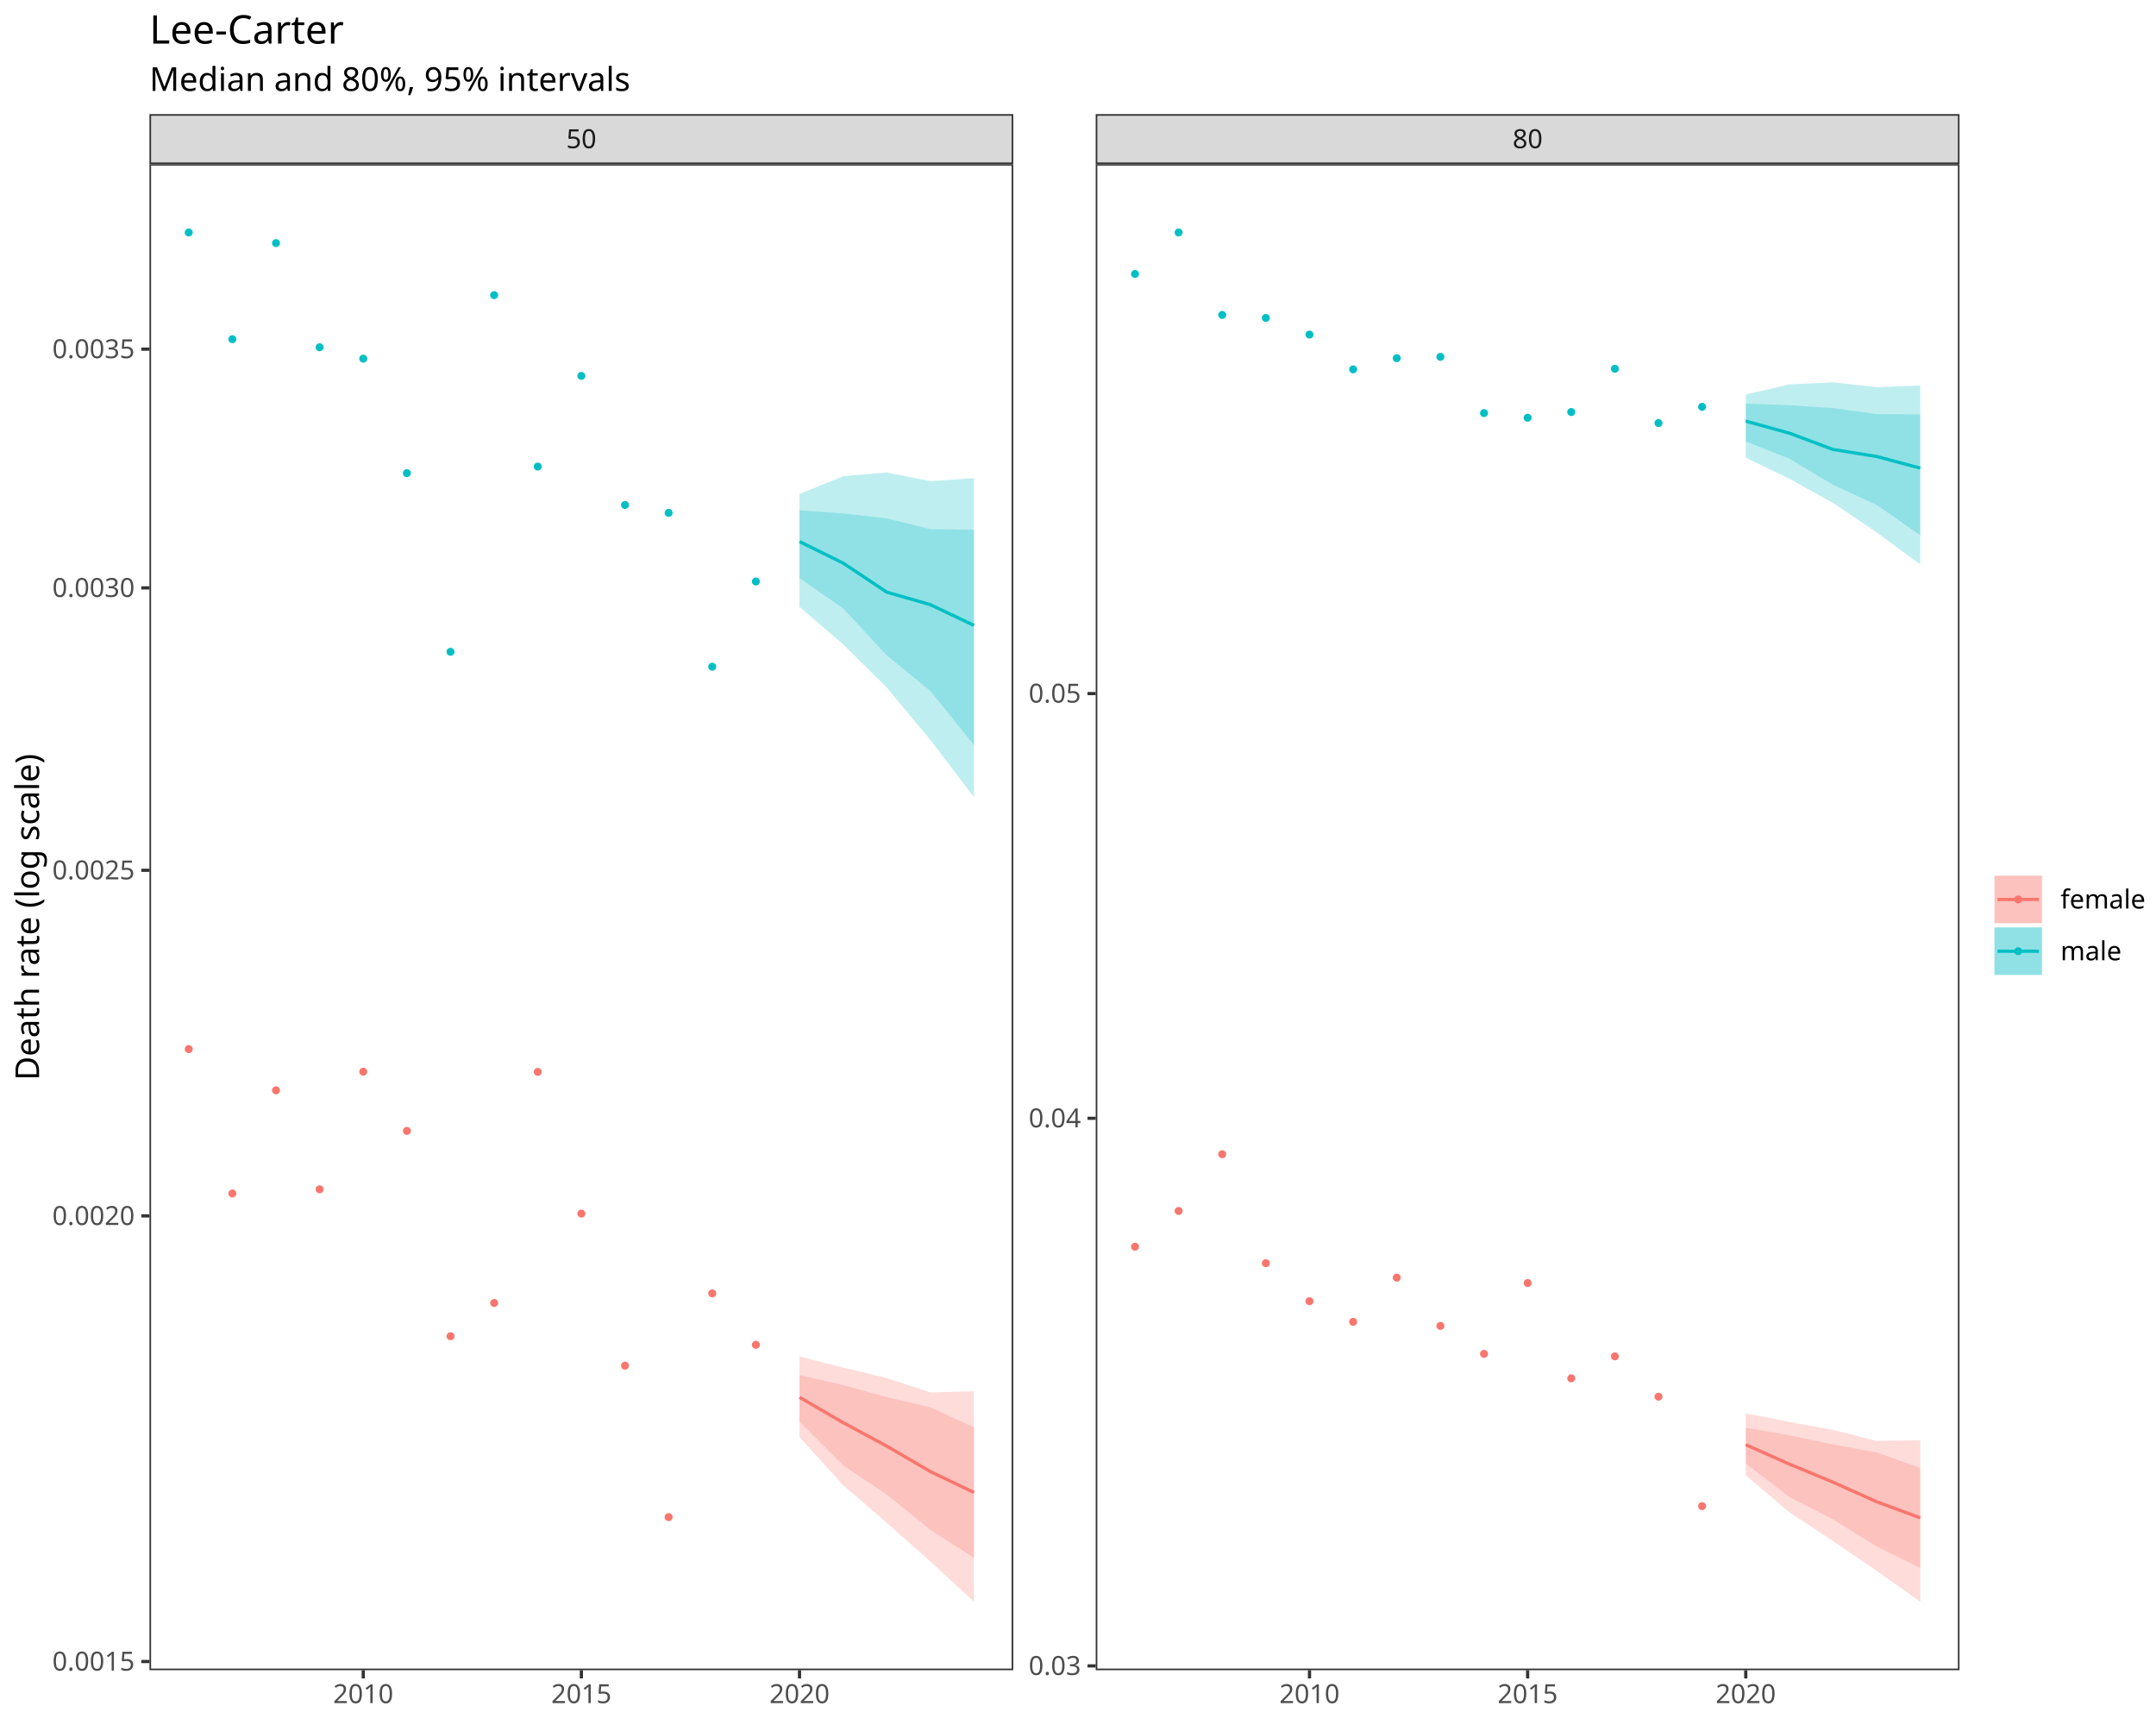
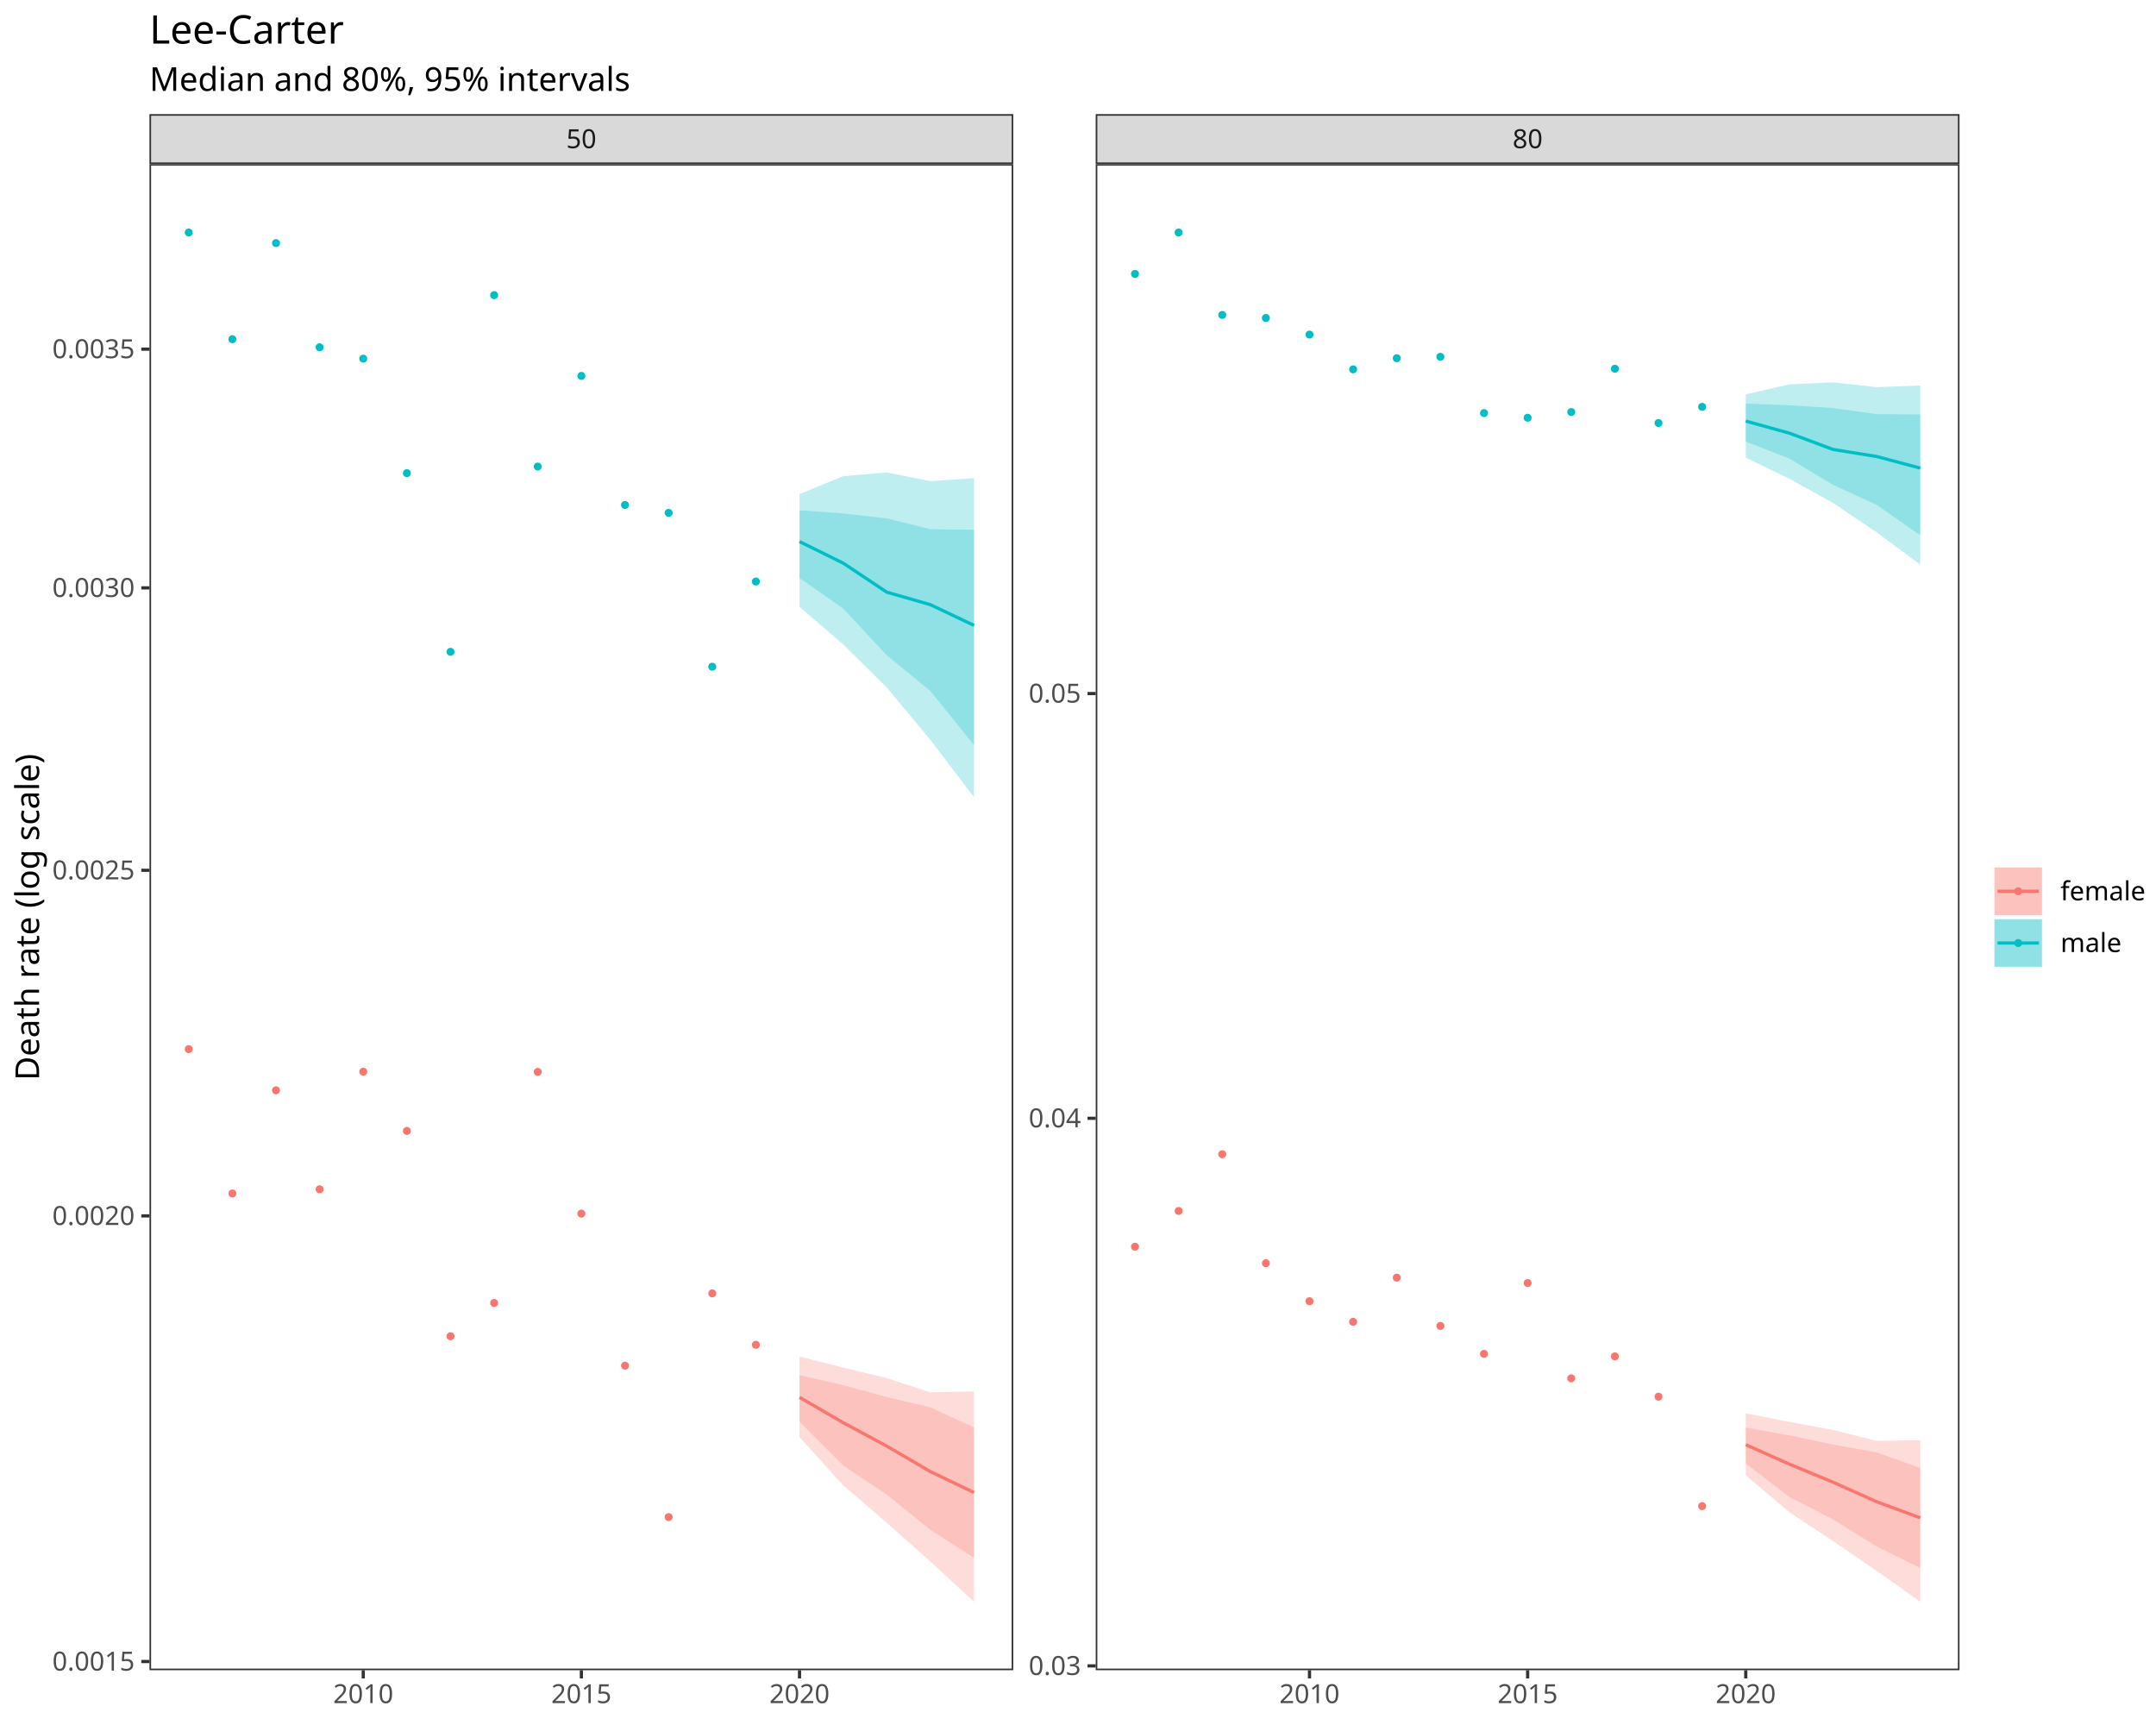
<svg xmlns="http://www.w3.org/2000/svg" class="svglite" data-engine-version="2.0" width="720.00pt" height="576.00pt" viewBox="0 0 720.00 576.00">
  <defs>
    <style type="text/css">
    .svglite line, .svglite polyline, .svglite polygon, .svglite path, .svglite rect, .svglite circle {
      fill: none;
      stroke: #000000;
      stroke-linecap: round;
      stroke-linejoin: round;
      stroke-miterlimit: 10.00;
    }
  </style>
  </defs>
  <rect width="100%" height="100%" style="stroke: none; fill: #FFFFFF;" />
  <defs>
    <clipPath id="cpMC4wMHw3MjAuMDB8MC4wMHw1NzYuMDA=">
      <rect x="0.00" y="0.00" width="720.00" height="576.00" />
    </clipPath>
  </defs>
  <g clip-path="url(#cpMC4wMHw3MjAuMDB8MC4wMHw1NzYuMDA=)">
-     <rect x="-0" y="0.00" width="720.00" height="576.00" style="stroke-width: 1.07; stroke: #FFFFFF; fill: #FFFFFF;" />
+     <rect x="0" y="0.00" width="720.00" height="576.00" style="stroke-width: 1.07; stroke: #FFFFFF; fill: #FFFFFF;" />
  </g>
  <defs>
    <clipPath id="cpNDkuOTJ8MzM4LjM4fDU0Ljc3fDU1Ny43MQ==">
      <rect x="49.92" y="54.77" width="288.46" height="502.94" />
    </clipPath>
  </defs>
  <g clip-path="url(#cpNDkuOTJ8MzM4LjM4fDU0Ljc3fDU1Ny43MQ==)">
    <rect x="49.92" y="54.77" width="288.46" height="502.94" style="stroke-width: 1.07; stroke: none; fill: #FFFFFF;" />
    <polygon points="267.00,452.96 281.57,456.66 296.13,460.17 310.70,464.93 325.27,464.62 325.27,534.85 310.70,521.40 296.13,508.47 281.57,495.91 267.00,479.87 " style="stroke-width: 0.00; stroke: none; stroke-linecap: butt; fill: #F8766D; fill-opacity: 0.25;" />
    <polyline points="267.00,452.96 281.57,456.66 296.13,460.17 310.70,464.93 325.27,464.62 " style="stroke-width: 1.07; stroke: none; stroke-linecap: butt;" />
    <polyline points="325.27,534.85 310.70,521.40 296.13,508.47 281.57,495.91 267.00,479.87 " style="stroke-width: 1.07; stroke: none; stroke-linecap: butt;" />
    <polygon points="267.00,164.97 281.57,159.00 296.13,157.77 310.70,160.65 325.27,159.66 325.27,266.18 310.70,247.07 296.13,229.55 281.57,215.16 267.00,202.63 " style="stroke-width: 0.00; stroke: none; stroke-linecap: butt; fill: #00BFC4; fill-opacity: 0.25;" />
    <polyline points="267.00,164.97 281.57,159.00 296.13,157.77 310.70,160.65 325.27,159.66 " style="stroke-width: 1.07; stroke: none; stroke-linecap: butt;" />
    <polyline points="325.27,266.18 310.70,247.07 296.13,229.55 281.57,215.16 267.00,202.63 " style="stroke-width: 1.07; stroke: none; stroke-linecap: butt;" />
    <polygon points="267.00,459.18 281.57,462.51 296.13,466.51 310.70,469.94 325.27,476.66 325.27,520.18 310.70,510.82 296.13,499.06 281.57,489.32 267.00,474.72 " style="stroke-width: 0.00; stroke: none; stroke-linecap: butt; fill: #F8766D; fill-opacity: 0.25;" />
    <polyline points="267.00,459.18 281.57,462.51 296.13,466.51 310.70,469.94 325.27,476.66 " style="stroke-width: 1.07; stroke: none; stroke-linecap: butt;" />
    <polyline points="325.27,520.18 310.70,510.82 296.13,499.06 281.57,489.32 267.00,474.72 " style="stroke-width: 1.07; stroke: none; stroke-linecap: butt;" />
    <polygon points="267.00,170.40 281.57,171.44 296.13,173.09 310.70,176.70 325.27,176.89 325.27,248.80 310.70,230.72 296.13,218.81 281.57,203.18 267.00,193.02 " style="stroke-width: 0.00; stroke: none; stroke-linecap: butt; fill: #00BFC4; fill-opacity: 0.25;" />
    <polyline points="267.00,170.40 281.57,171.44 296.13,173.09 310.70,176.70 325.27,176.89 " style="stroke-width: 1.07; stroke: none; stroke-linecap: butt;" />
    <polyline points="325.27,248.80 310.70,230.72 296.13,218.81 281.57,203.18 267.00,193.02 " style="stroke-width: 1.07; stroke: none; stroke-linecap: butt;" />
    <polyline points="267.00,466.58 281.57,475.04 296.13,482.87 310.70,491.38 325.27,498.37 " style="stroke-width: 1.07; stroke: #F8766D; stroke-linecap: butt;" />
    <polyline points="267.00,180.84 281.57,188.03 296.13,197.73 310.70,201.91 325.27,208.83 " style="stroke-width: 1.07; stroke: #00BFC4; stroke-linecap: butt;" />
    <circle cx="63.03" cy="350.32" r="0.99" style="stroke-width: 0.71; stroke: #F8766D; fill: #F8766D;" />
    <circle cx="77.60" cy="398.52" r="0.99" style="stroke-width: 0.71; stroke: #F8766D; fill: #F8766D;" />
    <circle cx="92.17" cy="364.07" r="0.99" style="stroke-width: 0.71; stroke: #F8766D; fill: #F8766D;" />
    <circle cx="106.74" cy="397.12" r="0.99" style="stroke-width: 0.71; stroke: #F8766D; fill: #F8766D;" />
    <circle cx="121.31" cy="357.85" r="0.99" style="stroke-width: 0.71; stroke: #F8766D; fill: #F8766D;" />
    <circle cx="135.88" cy="377.63" r="0.99" style="stroke-width: 0.71; stroke: #F8766D; fill: #F8766D;" />
    <circle cx="150.45" cy="446.18" r="0.99" style="stroke-width: 0.71; stroke: #F8766D; fill: #F8766D;" />
    <circle cx="165.02" cy="435.08" r="0.99" style="stroke-width: 0.71; stroke: #F8766D; fill: #F8766D;" />
    <circle cx="179.58" cy="357.92" r="0.99" style="stroke-width: 0.71; stroke: #F8766D; fill: #F8766D;" />
    <circle cx="194.15" cy="405.24" r="0.99" style="stroke-width: 0.71; stroke: #F8766D; fill: #F8766D;" />
    <circle cx="208.72" cy="456.01" r="0.99" style="stroke-width: 0.71; stroke: #F8766D; fill: #F8766D;" />
    <circle cx="223.29" cy="506.58" r="0.99" style="stroke-width: 0.71; stroke: #F8766D; fill: #F8766D;" />
    <circle cx="237.86" cy="431.88" r="0.99" style="stroke-width: 0.71; stroke: #F8766D; fill: #F8766D;" />
    <circle cx="252.43" cy="449.05" r="0.99" style="stroke-width: 0.71; stroke: #F8766D; fill: #F8766D;" />
    <circle cx="63.03" cy="77.63" r="0.99" style="stroke-width: 0.71; stroke: #00BFC4; fill: #00BFC4;" />
    <circle cx="77.60" cy="113.26" r="0.99" style="stroke-width: 0.71; stroke: #00BFC4; fill: #00BFC4;" />
    <circle cx="92.17" cy="81.17" r="0.99" style="stroke-width: 0.71; stroke: #00BFC4; fill: #00BFC4;" />
    <circle cx="106.74" cy="115.96" r="0.99" style="stroke-width: 0.71; stroke: #00BFC4; fill: #00BFC4;" />
    <circle cx="121.31" cy="119.76" r="0.99" style="stroke-width: 0.71; stroke: #00BFC4; fill: #00BFC4;" />
    <circle cx="135.88" cy="157.99" r="0.99" style="stroke-width: 0.71; stroke: #00BFC4; fill: #00BFC4;" />
    <circle cx="150.45" cy="217.65" r="0.99" style="stroke-width: 0.71; stroke: #00BFC4; fill: #00BFC4;" />
    <circle cx="165.02" cy="98.55" r="0.99" style="stroke-width: 0.71; stroke: #00BFC4; fill: #00BFC4;" />
    <circle cx="179.58" cy="155.79" r="0.99" style="stroke-width: 0.71; stroke: #00BFC4; fill: #00BFC4;" />
    <circle cx="194.15" cy="125.52" r="0.99" style="stroke-width: 0.71; stroke: #00BFC4; fill: #00BFC4;" />
    <circle cx="208.72" cy="168.61" r="0.99" style="stroke-width: 0.71; stroke: #00BFC4; fill: #00BFC4;" />
    <circle cx="223.29" cy="171.25" r="0.99" style="stroke-width: 0.71; stroke: #00BFC4; fill: #00BFC4;" />
    <circle cx="237.86" cy="222.62" r="0.99" style="stroke-width: 0.71; stroke: #00BFC4; fill: #00BFC4;" />
    <circle cx="252.43" cy="194.17" r="0.99" style="stroke-width: 0.71; stroke: #00BFC4; fill: #00BFC4;" />
    <rect x="49.92" y="54.77" width="288.46" height="502.94" style="stroke-width: 1.07; stroke: #333333;" />
  </g>
  <g clip-path="url(#cpMC4wMHw3MjAuMDB8MC4wMHw1NzYuMDA=)">
</g>
  <defs>
    <clipPath id="cpMzY1LjkyfDY1NC4zOXw1NC43N3w1NTcuNzE=">
      <rect x="365.92" y="54.77" width="288.46" height="502.94" />
    </clipPath>
  </defs>
  <g clip-path="url(#cpMzY1LjkyfDY1NC4zOXw1NC43N3w1NTcuNzE=)">
    <rect x="365.92" y="54.77" width="288.46" height="502.94" style="stroke-width: 1.07; stroke: none; fill: #FFFFFF;" />
    <polygon points="583.00,471.94 597.57,474.79 612.14,477.49 626.71,481.14 641.27,480.90 641.27,534.85 626.71,524.52 612.14,514.58 597.57,504.94 583.00,492.62 " style="stroke-width: 0.00; stroke: none; stroke-linecap: butt; fill: #F8766D; fill-opacity: 0.25;" />
    <polyline points="583.00,471.94 597.57,474.79 612.14,477.49 626.71,481.14 641.27,480.90 " style="stroke-width: 1.07; stroke: none; stroke-linecap: butt;" />
    <polyline points="641.27,534.85 626.71,524.52 612.14,514.58 597.57,504.94 583.00,492.62 " style="stroke-width: 1.07; stroke: none; stroke-linecap: butt;" />
    <polygon points="583.00,131.70 597.57,128.35 612.14,127.66 626.71,129.28 641.27,128.72 641.27,188.50 626.71,177.77 612.14,167.93 597.57,159.86 583.00,152.83 " style="stroke-width: 0.00; stroke: none; stroke-linecap: butt; fill: #00BFC4; fill-opacity: 0.25;" />
    <polyline points="583.00,131.70 597.57,128.35 612.14,127.66 626.71,129.28 641.27,128.72 " style="stroke-width: 1.07; stroke: none; stroke-linecap: butt;" />
    <polyline points="641.27,188.50 626.71,177.77 612.14,167.93 597.57,159.86 583.00,152.83 " style="stroke-width: 1.07; stroke: none; stroke-linecap: butt;" />
    <polygon points="583.00,476.72 597.57,479.28 612.14,482.35 626.71,484.99 641.27,490.15 641.27,523.58 626.71,516.39 612.14,507.35 597.57,499.88 583.00,488.66 " style="stroke-width: 0.00; stroke: none; stroke-linecap: butt; fill: #F8766D; fill-opacity: 0.25;" />
    <polyline points="583.00,476.72 597.57,479.28 612.14,482.35 626.71,484.99 641.27,490.15 " style="stroke-width: 1.07; stroke: none; stroke-linecap: butt;" />
    <polyline points="641.27,523.58 626.71,516.39 612.14,507.35 597.57,499.88 583.00,488.66 " style="stroke-width: 1.07; stroke: none; stroke-linecap: butt;" />
    <polygon points="583.00,134.75 597.57,135.33 612.14,136.25 626.71,138.28 641.27,138.39 641.27,178.74 626.71,168.59 612.14,161.91 597.57,153.14 583.00,147.44 " style="stroke-width: 0.00; stroke: none; stroke-linecap: butt; fill: #00BFC4; fill-opacity: 0.25;" />
    <polyline points="583.00,134.75 597.57,135.33 612.14,136.25 626.71,138.28 641.27,138.39 " style="stroke-width: 1.07; stroke: none; stroke-linecap: butt;" />
    <polyline points="641.27,178.74 626.71,168.59 612.14,161.91 597.57,153.14 583.00,147.44 " style="stroke-width: 1.07; stroke: none; stroke-linecap: butt;" />
    <polyline points="583.00,482.41 597.57,488.90 612.14,494.92 626.71,501.45 641.27,506.83 " style="stroke-width: 1.07; stroke: #F8766D; stroke-linecap: butt;" />
    <polyline points="583.00,140.60 597.57,144.64 612.14,150.08 626.71,152.43 641.27,156.31 " style="stroke-width: 1.07; stroke: #00BFC4; stroke-linecap: butt;" />
    <circle cx="379.04" cy="416.29" r="0.99" style="stroke-width: 0.71; stroke: #F8766D; fill: #F8766D;" />
    <circle cx="393.60" cy="404.36" r="0.99" style="stroke-width: 0.71; stroke: #F8766D; fill: #F8766D;" />
    <circle cx="408.17" cy="385.41" r="0.99" style="stroke-width: 0.71; stroke: #F8766D; fill: #F8766D;" />
    <circle cx="422.74" cy="421.80" r="0.99" style="stroke-width: 0.71; stroke: #F8766D; fill: #F8766D;" />
    <circle cx="437.31" cy="434.49" r="0.99" style="stroke-width: 0.71; stroke: #F8766D; fill: #F8766D;" />
    <circle cx="451.88" cy="441.37" r="0.99" style="stroke-width: 0.71; stroke: #F8766D; fill: #F8766D;" />
    <circle cx="466.45" cy="426.62" r="0.99" style="stroke-width: 0.71; stroke: #F8766D; fill: #F8766D;" />
    <circle cx="481.02" cy="442.74" r="0.99" style="stroke-width: 0.71; stroke: #F8766D; fill: #F8766D;" />
    <circle cx="495.59" cy="452.07" r="0.99" style="stroke-width: 0.71; stroke: #F8766D; fill: #F8766D;" />
    <circle cx="510.16" cy="428.42" r="0.99" style="stroke-width: 0.71; stroke: #F8766D; fill: #F8766D;" />
    <circle cx="524.72" cy="460.24" r="0.99" style="stroke-width: 0.71; stroke: #F8766D; fill: #F8766D;" />
    <circle cx="539.29" cy="452.91" r="0.99" style="stroke-width: 0.71; stroke: #F8766D; fill: #F8766D;" />
    <circle cx="553.86" cy="466.37" r="0.99" style="stroke-width: 0.71; stroke: #F8766D; fill: #F8766D;" />
    <circle cx="568.43" cy="502.92" r="0.99" style="stroke-width: 0.71; stroke: #F8766D; fill: #F8766D;" />
    <circle cx="379.04" cy="91.46" r="0.99" style="stroke-width: 0.71; stroke: #00BFC4; fill: #00BFC4;" />
    <circle cx="393.60" cy="77.63" r="0.99" style="stroke-width: 0.71; stroke: #00BFC4; fill: #00BFC4;" />
    <circle cx="408.17" cy="105.16" r="0.99" style="stroke-width: 0.71; stroke: #00BFC4; fill: #00BFC4;" />
    <circle cx="422.74" cy="106.16" r="0.99" style="stroke-width: 0.71; stroke: #00BFC4; fill: #00BFC4;" />
    <circle cx="437.31" cy="111.72" r="0.99" style="stroke-width: 0.71; stroke: #00BFC4; fill: #00BFC4;" />
    <circle cx="451.88" cy="123.33" r="0.99" style="stroke-width: 0.71; stroke: #00BFC4; fill: #00BFC4;" />
    <circle cx="466.45" cy="119.61" r="0.99" style="stroke-width: 0.71; stroke: #00BFC4; fill: #00BFC4;" />
    <circle cx="481.02" cy="119.15" r="0.99" style="stroke-width: 0.71; stroke: #00BFC4; fill: #00BFC4;" />
    <circle cx="495.59" cy="137.93" r="0.99" style="stroke-width: 0.71; stroke: #00BFC4; fill: #00BFC4;" />
    <circle cx="510.16" cy="139.49" r="0.99" style="stroke-width: 0.71; stroke: #00BFC4; fill: #00BFC4;" />
    <circle cx="524.72" cy="137.58" r="0.99" style="stroke-width: 0.71; stroke: #00BFC4; fill: #00BFC4;" />
    <circle cx="539.29" cy="123.13" r="0.99" style="stroke-width: 0.71; stroke: #00BFC4; fill: #00BFC4;" />
    <circle cx="553.86" cy="141.26" r="0.99" style="stroke-width: 0.71; stroke: #00BFC4; fill: #00BFC4;" />
    <circle cx="568.43" cy="135.85" r="0.99" style="stroke-width: 0.71; stroke: #00BFC4; fill: #00BFC4;" />
    <rect x="365.92" y="54.77" width="288.46" height="502.94" style="stroke-width: 1.07; stroke: #333333;" />
  </g>
  <g clip-path="url(#cpMC4wMHw3MjAuMDB8MC4wMHw1NzYuMDA=)">
</g>
  <defs>
    <clipPath id="cpNDkuOTJ8MzM4LjM4fDM4LjEyfDU0Ljc3">
      <rect x="49.92" y="38.12" width="288.46" height="16.65" />
    </clipPath>
  </defs>
  <g clip-path="url(#cpNDkuOTJ8MzM4LjM4fDM4LjEyfDU0Ljc3)">
    <rect x="49.92" y="38.12" width="288.46" height="16.65" style="stroke-width: 1.07; stroke: #333333; fill: #D9D9D9;" />
    <text x="194.15" y="49.47" text-anchor="middle" style="font-size: 8.80px; fill: #1A1A1A; font-family: sans;" textLength="9.79px" lengthAdjust="spacingAndGlyphs">50</text>
  </g>
  <g clip-path="url(#cpMC4wMHw3MjAuMDB8MC4wMHw1NzYuMDA=)">
</g>
  <defs>
    <clipPath id="cpMzY1LjkyfDY1NC4zOXwzOC4xMnw1NC43Nw==">
      <rect x="365.92" y="38.12" width="288.46" height="16.65" />
    </clipPath>
  </defs>
  <g clip-path="url(#cpMzY1LjkyfDY1NC4zOXwzOC4xMnw1NC43Nw==)">
    <rect x="365.92" y="38.12" width="288.46" height="16.65" style="stroke-width: 1.07; stroke: #333333; fill: #D9D9D9;" />
    <text x="510.16" y="49.47" text-anchor="middle" style="font-size: 8.80px; fill: #1A1A1A; font-family: sans;" textLength="9.79px" lengthAdjust="spacingAndGlyphs">80</text>
  </g>
  <g clip-path="url(#cpMC4wMHw3MjAuMDB8MC4wMHw1NzYuMDA=)">
    <polyline points="121.31,560.45 121.31,557.71 " style="stroke-width: 1.07; stroke: #333333; stroke-linecap: butt;" />
    <polyline points="194.15,560.45 194.15,557.71 " style="stroke-width: 1.07; stroke: #333333; stroke-linecap: butt;" />
    <polyline points="267.00,560.45 267.00,557.71 " style="stroke-width: 1.07; stroke: #333333; stroke-linecap: butt;" />
    <text x="121.31" y="568.69" text-anchor="middle" style="font-size: 8.80px; fill: #4D4D4D; font-family: sans;" textLength="19.58px" lengthAdjust="spacingAndGlyphs">2010</text>
    <text x="194.15" y="568.69" text-anchor="middle" style="font-size: 8.80px; fill: #4D4D4D; font-family: sans;" textLength="19.58px" lengthAdjust="spacingAndGlyphs">2015</text>
    <text x="267.00" y="568.69" text-anchor="middle" style="font-size: 8.80px; fill: #4D4D4D; font-family: sans;" textLength="19.58px" lengthAdjust="spacingAndGlyphs">2020</text>
    <polyline points="437.31,560.45 437.31,557.71 " style="stroke-width: 1.07; stroke: #333333; stroke-linecap: butt;" />
    <polyline points="510.16,560.45 510.16,557.71 " style="stroke-width: 1.07; stroke: #333333; stroke-linecap: butt;" />
    <polyline points="583.00,560.45 583.00,557.71 " style="stroke-width: 1.07; stroke: #333333; stroke-linecap: butt;" />
    <text x="437.31" y="568.69" text-anchor="middle" style="font-size: 8.80px; fill: #4D4D4D; font-family: sans;" textLength="19.58px" lengthAdjust="spacingAndGlyphs">2010</text>
    <text x="510.16" y="568.69" text-anchor="middle" style="font-size: 8.80px; fill: #4D4D4D; font-family: sans;" textLength="19.58px" lengthAdjust="spacingAndGlyphs">2015</text>
    <text x="583.00" y="568.69" text-anchor="middle" style="font-size: 8.80px; fill: #4D4D4D; font-family: sans;" textLength="19.58px" lengthAdjust="spacingAndGlyphs">2020</text>
    <text x="360.99" y="559.29" text-anchor="end" style="font-size: 8.80px; fill: #4D4D4D; font-family: sans;" textLength="17.13px" lengthAdjust="spacingAndGlyphs">0.03</text>
    <text x="360.99" y="376.44" text-anchor="end" style="font-size: 8.80px; fill: #4D4D4D; font-family: sans;" textLength="17.13px" lengthAdjust="spacingAndGlyphs">0.04</text>
    <text x="360.99" y="234.61" text-anchor="end" style="font-size: 8.80px; fill: #4D4D4D; font-family: sans;" textLength="17.13px" lengthAdjust="spacingAndGlyphs">0.05</text>
    <polyline points="363.18,556.26 365.92,556.26 " style="stroke-width: 1.07; stroke: #333333; stroke-linecap: butt;" />
    <polyline points="363.18,373.41 365.92,373.41 " style="stroke-width: 1.07; stroke: #333333; stroke-linecap: butt;" />
    <polyline points="363.18,231.59 365.92,231.59 " style="stroke-width: 1.07; stroke: #333333; stroke-linecap: butt;" />
    <text x="44.99" y="557.83" text-anchor="end" style="font-size: 8.80px; fill: #4D4D4D; font-family: sans;" textLength="26.92px" lengthAdjust="spacingAndGlyphs">0.0015</text>
    <text x="44.99" y="409.04" text-anchor="end" style="font-size: 8.80px; fill: #4D4D4D; font-family: sans;" textLength="26.92px" lengthAdjust="spacingAndGlyphs">0.0020</text>
    <text x="44.99" y="293.63" text-anchor="end" style="font-size: 8.80px; fill: #4D4D4D; font-family: sans;" textLength="26.92px" lengthAdjust="spacingAndGlyphs">0.0025</text>
    <text x="44.99" y="199.33" text-anchor="end" style="font-size: 8.80px; fill: #4D4D4D; font-family: sans;" textLength="26.92px" lengthAdjust="spacingAndGlyphs">0.0030</text>
    <text x="44.99" y="119.60" text-anchor="end" style="font-size: 8.80px; fill: #4D4D4D; font-family: sans;" textLength="26.92px" lengthAdjust="spacingAndGlyphs">0.0035</text>
    <polyline points="47.18,554.80 49.92,554.80 " style="stroke-width: 1.07; stroke: #333333; stroke-linecap: butt;" />
    <polyline points="47.18,406.01 49.92,406.01 " style="stroke-width: 1.07; stroke: #333333; stroke-linecap: butt;" />
    <polyline points="47.18,290.60 49.92,290.60 " style="stroke-width: 1.07; stroke: #333333; stroke-linecap: butt;" />
    <polyline points="47.18,196.30 49.92,196.30 " style="stroke-width: 1.07; stroke: #333333; stroke-linecap: butt;" />
    <polyline points="47.18,116.58 49.92,116.58 " style="stroke-width: 1.07; stroke: #333333; stroke-linecap: butt;" />
    <text transform="translate(13.05,306.24) rotate(-90)" text-anchor="middle" style="font-size: 11.00px; font-family: sans;" textLength="105.17px" lengthAdjust="spacingAndGlyphs">Death rate (log scale)</text>
-     <rect x="665.35" y="286.22" width="49.18" height="40.04" style="stroke-width: 1.07; stroke: none; fill: #FFFFFF;" />
-     <rect x="665.35" y="291.70" width="17.28" height="17.28" style="stroke-width: 1.07; stroke: none; fill: #FFFFFF;" />
-     <rect x="666.05" y="292.40" width="15.86" height="15.86" style="stroke-width: 1.07; stroke: none; stroke-linecap: butt; stroke-linejoin: miter; fill: #F8766D; fill-opacity: 0.25;" />
-     <rect x="666.05" y="292.40" width="15.86" height="15.86" style="stroke-width: 1.07; stroke: none; stroke-linecap: butt; stroke-linejoin: miter; fill: #F8766D; fill-opacity: 0.25;" />
-     <line x1="667.07" y1="300.34" x2="680.90" y2="300.34" style="stroke-width: 1.07; stroke: #F8766D; stroke-linecap: butt;" />
-     <circle cx="673.99" cy="300.34" r="0.99" style="stroke-width: 0.71; stroke: #F8766D; fill: #F8766D;" />
-     <rect x="665.35" y="308.98" width="17.28" height="17.28" style="stroke-width: 1.07; stroke: none; fill: #FFFFFF;" />
-     <rect x="666.05" y="309.68" width="15.86" height="15.86" style="stroke-width: 1.07; stroke: none; stroke-linecap: butt; stroke-linejoin: miter; fill: #00BFC4; fill-opacity: 0.25;" />
-     <rect x="666.05" y="309.68" width="15.86" height="15.86" style="stroke-width: 1.07; stroke: none; stroke-linecap: butt; stroke-linejoin: miter; fill: #00BFC4; fill-opacity: 0.25;" />
-     <line x1="667.07" y1="317.62" x2="680.90" y2="317.62" style="stroke-width: 1.07; stroke: #00BFC4; stroke-linecap: butt;" />
-     <circle cx="673.99" cy="317.62" r="0.99" style="stroke-width: 0.71; stroke: #00BFC4; fill: #00BFC4;" />
-     <text x="688.10" y="303.36" style="font-size: 8.80px; font-family: sans;" textLength="26.42px" lengthAdjust="spacingAndGlyphs">female</text>
-     <text x="688.10" y="320.64" style="font-size: 8.80px; font-family: sans;" textLength="19.08px" lengthAdjust="spacingAndGlyphs">male</text>
+     <rect x="665.35" y="288.96" width="49.18" height="34.56" style="stroke-width: 1.07; stroke: none; fill: #FFFFFF;" />
+     <rect x="665.35" y="288.96" width="17.28" height="17.28" style="stroke-width: 1.07; stroke: none; fill: #FFFFFF;" />
+     <rect x="666.05" y="289.67" width="15.86" height="15.86" style="stroke-width: 1.07; stroke: none; stroke-linecap: butt; fill: #F8766D; fill-opacity: 0.25;" />
+     <rect x="666.05" y="289.67" width="15.86" height="15.86" style="stroke-width: 1.07; stroke: none; stroke-linecap: butt; fill: #F8766D; fill-opacity: 0.25;" />
+     <line x1="667.07" y1="297.60" x2="680.90" y2="297.60" style="stroke-width: 1.07; stroke: #F8766D; stroke-linecap: butt;" />
+     <circle cx="673.99" cy="297.60" r="0.99" style="stroke-width: 0.71; stroke: #F8766D; fill: #F8766D;" />
+     <rect x="665.35" y="306.24" width="17.28" height="17.28" style="stroke-width: 1.07; stroke: none; fill: #FFFFFF;" />
+     <rect x="666.05" y="306.95" width="15.86" height="15.86" style="stroke-width: 1.07; stroke: none; stroke-linecap: butt; fill: #00BFC4; fill-opacity: 0.25;" />
+     <rect x="666.05" y="306.95" width="15.86" height="15.86" style="stroke-width: 1.07; stroke: none; stroke-linecap: butt; fill: #00BFC4; fill-opacity: 0.25;" />
+     <line x1="667.07" y1="314.88" x2="680.90" y2="314.88" style="stroke-width: 1.07; stroke: #00BFC4; stroke-linecap: butt;" />
+     <circle cx="673.99" cy="314.88" r="0.99" style="stroke-width: 0.71; stroke: #00BFC4; fill: #00BFC4;" />
+     <text x="688.10" y="300.62" style="font-size: 8.80px; font-family: sans;" textLength="26.42px" lengthAdjust="spacingAndGlyphs">female</text>
+     <text x="688.10" y="317.90" style="font-size: 8.80px; font-family: sans;" textLength="19.08px" lengthAdjust="spacingAndGlyphs">male</text>
    <text x="49.92" y="30.35" style="font-size: 11.00px; font-family: sans;" textLength="154.72px" lengthAdjust="spacingAndGlyphs">Median and 80%, 95% intervals</text>
    <text x="49.92" y="14.56" style="font-size: 13.20px; font-family: sans;" textLength="63.10px" lengthAdjust="spacingAndGlyphs">Lee-Carter</text>
  </g>
</svg>
